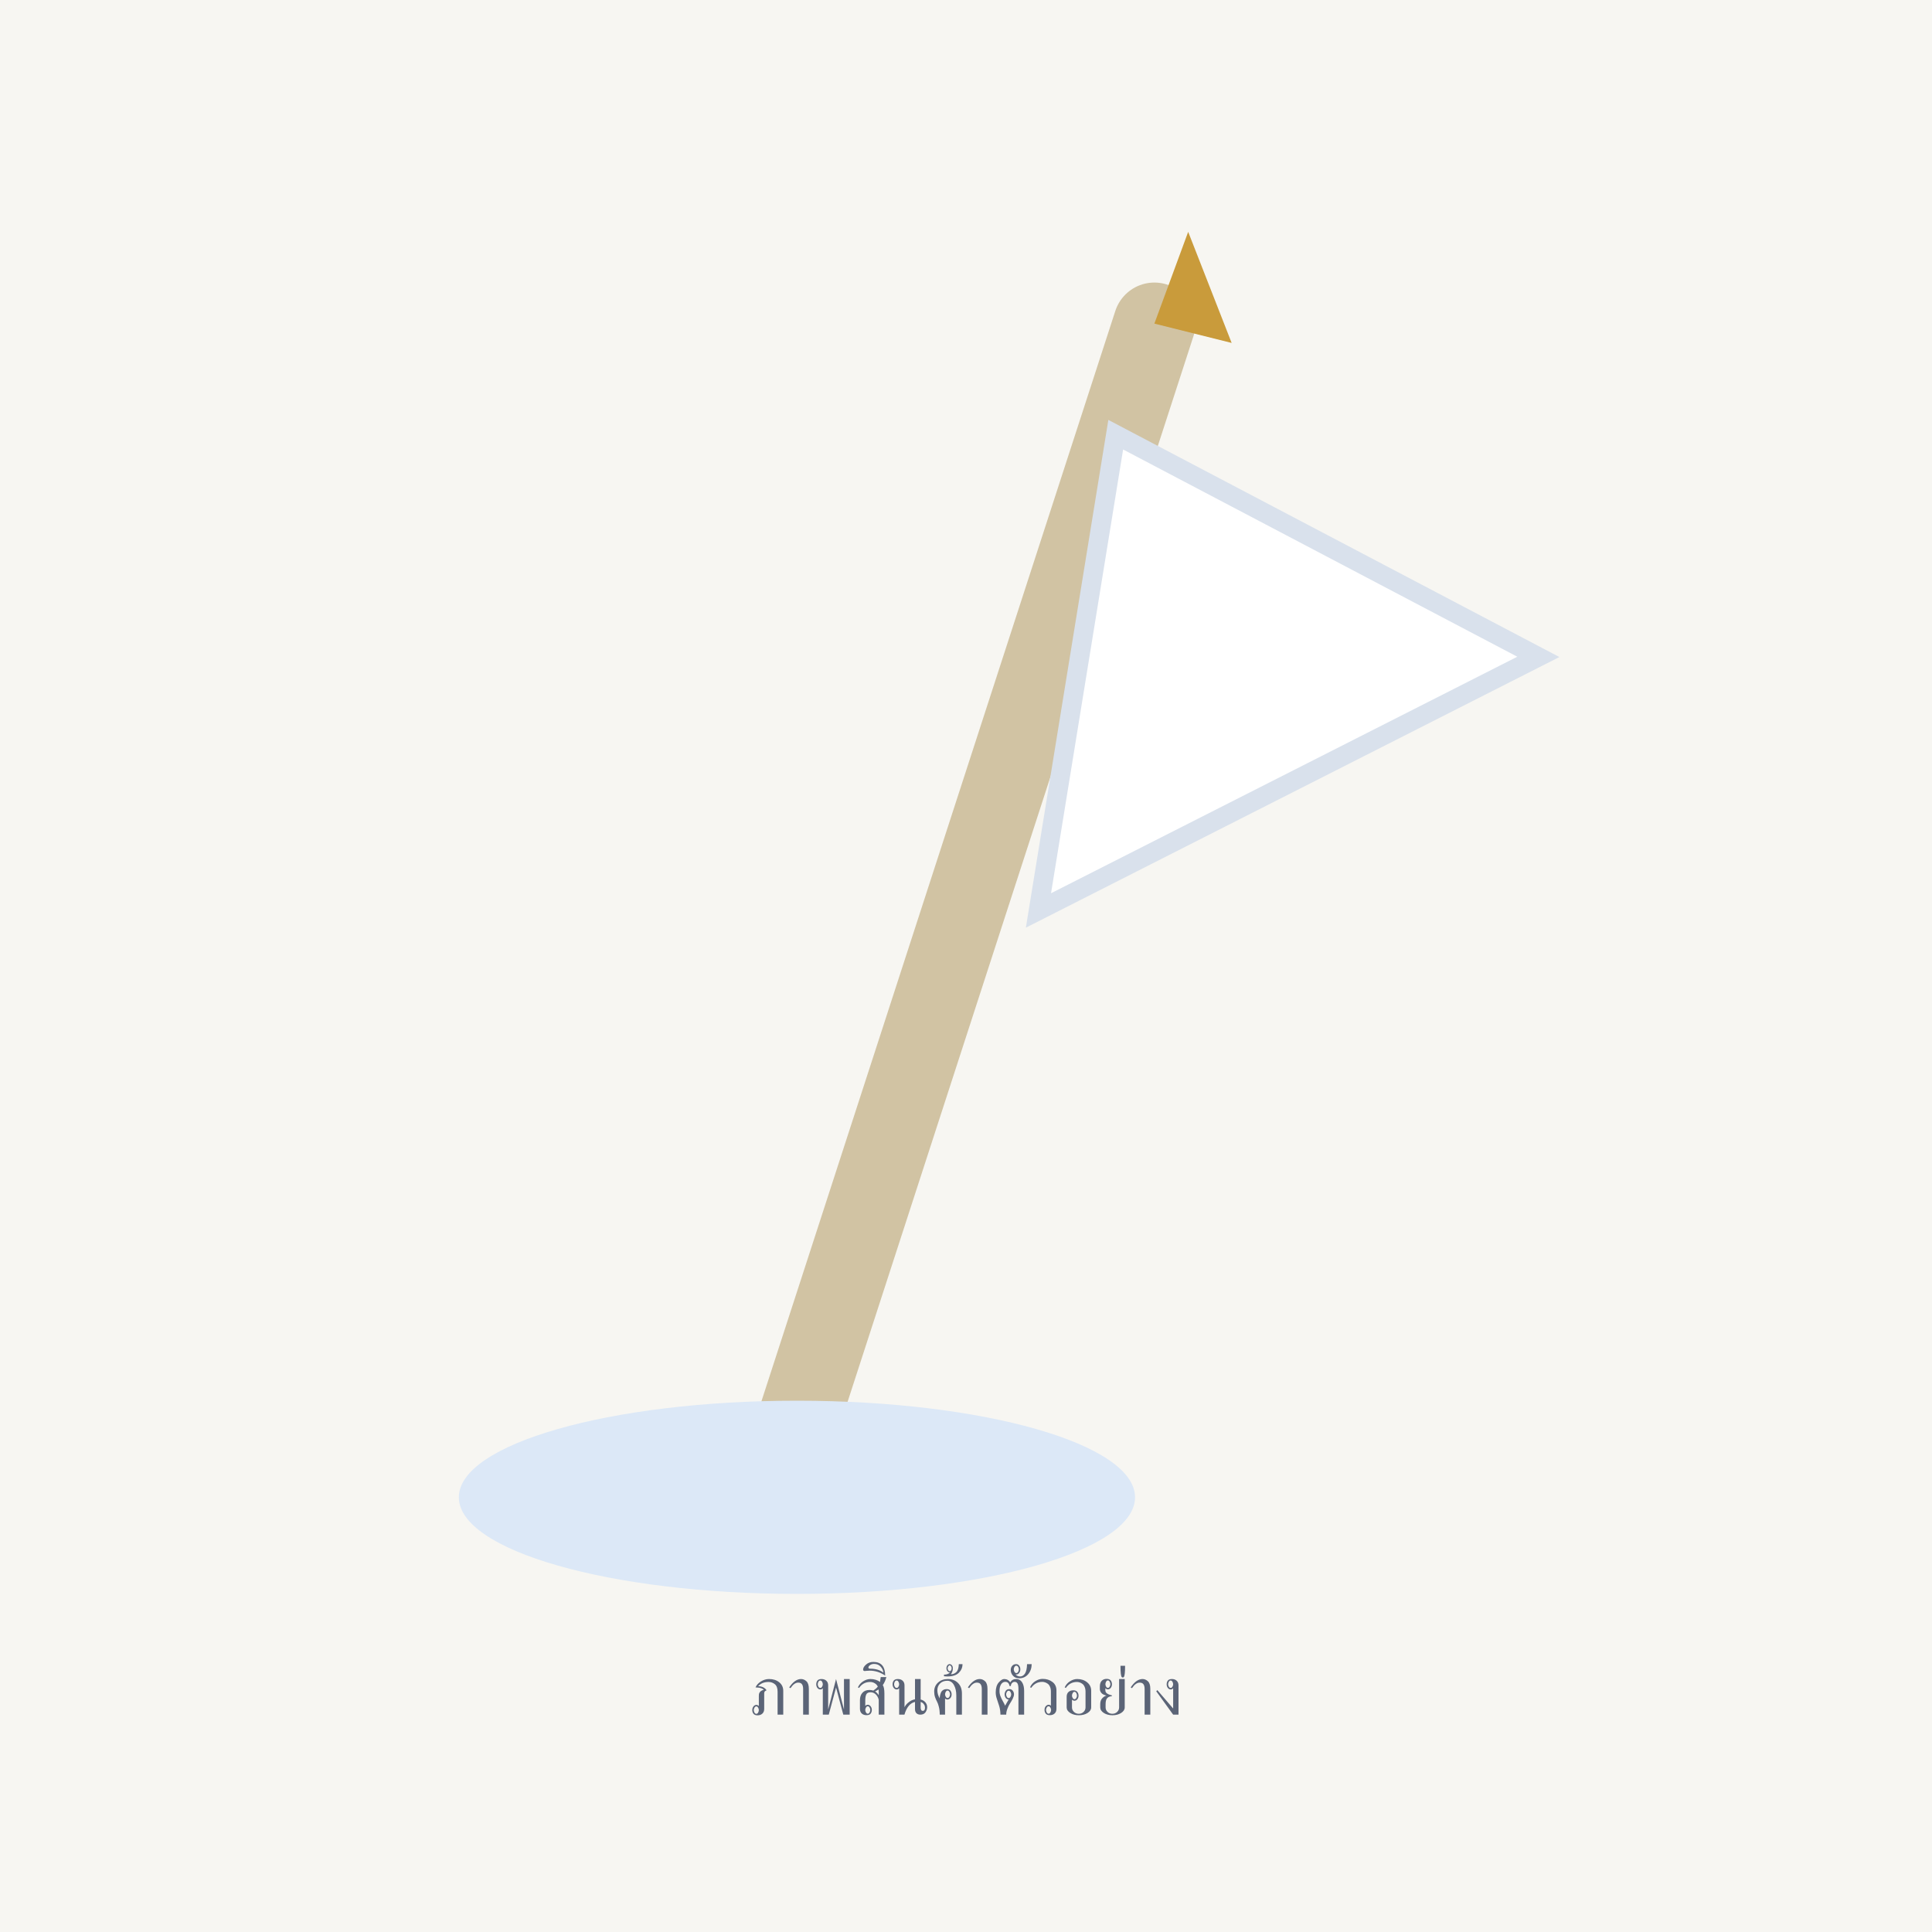
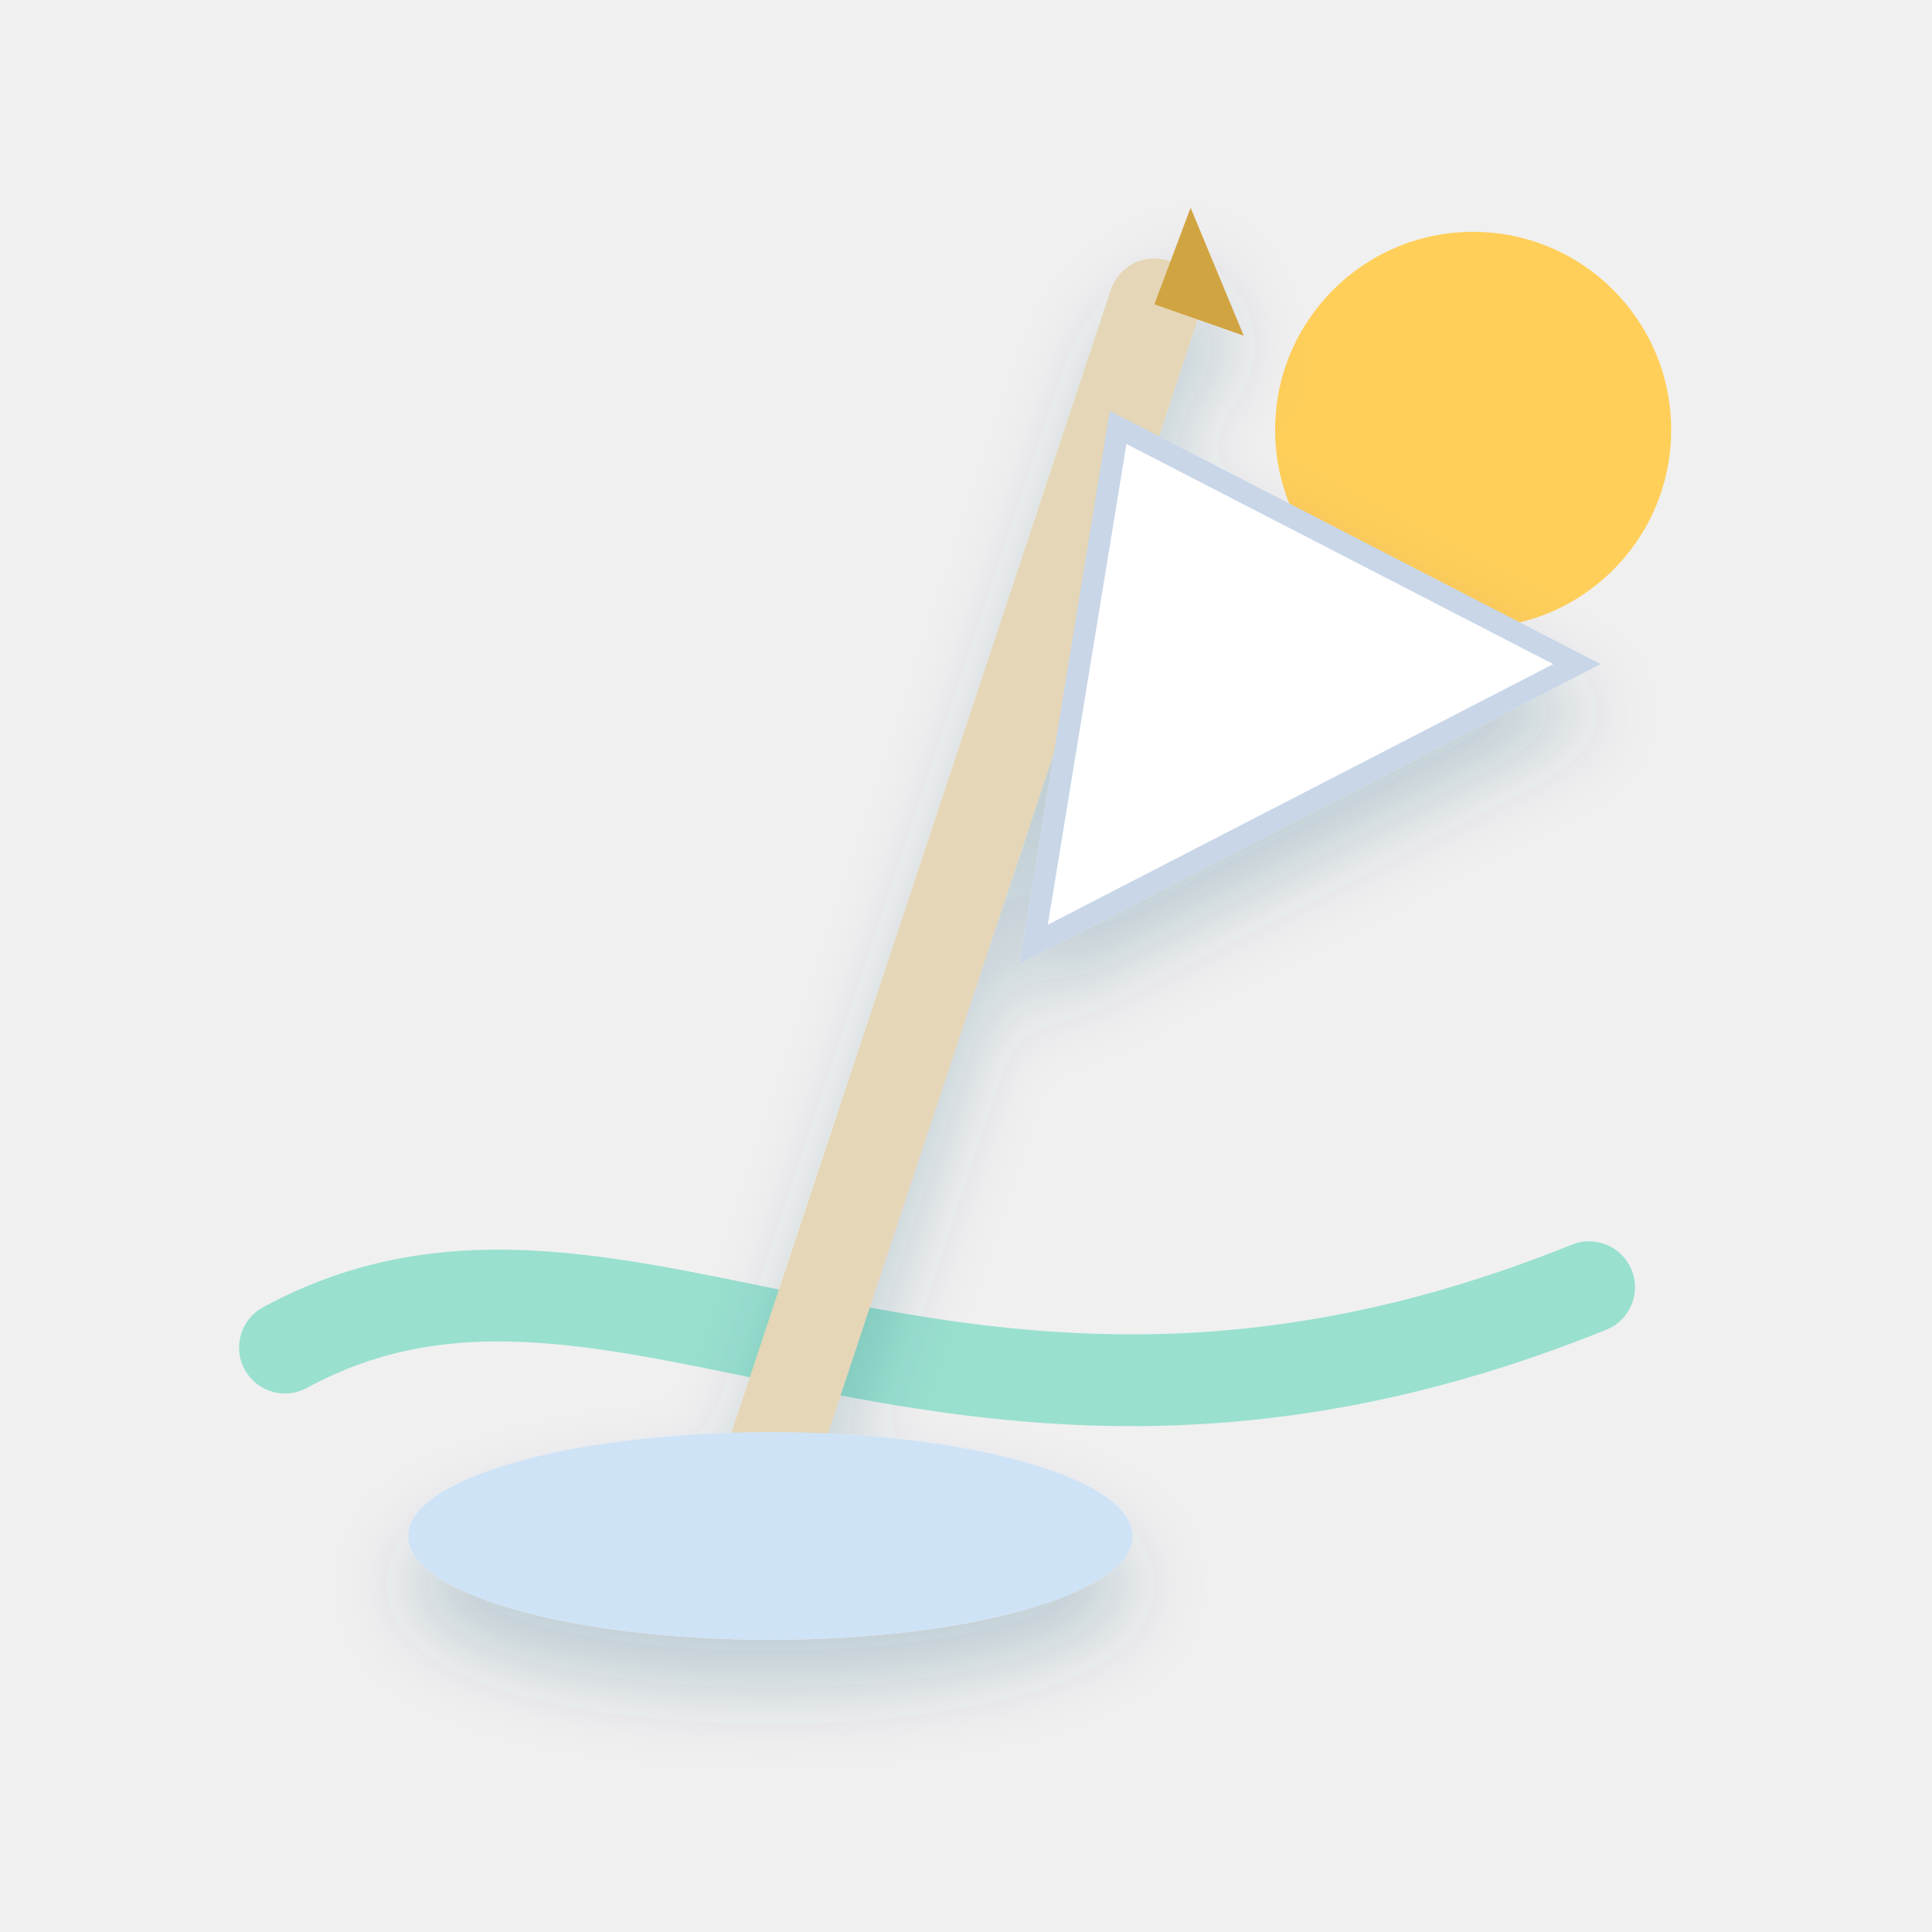
<svg xmlns="http://www.w3.org/2000/svg" viewBox="0 0 800 800">
-   <rect width="800" height="800" fill="#f7f6f2" />
-   <path d="M330 590 478 134" stroke="#d1c3a3" stroke-width="34" stroke-linecap="round" />
-   <path d="M478 134 492 96 510 142Z" fill="#c99b3b" />
-   <path d="m462 180 175 92-207 105Z" fill="#fff" stroke="#d9e1ec" stroke-width="8" />
-   <ellipse cx="330" cy="620" rx="140" ry="40" fill="#dce8f7" />
-   <text x="400" y="710" text-anchor="middle" font-family="Tahoma,sans-serif" font-size="28" fill="#5b6477">ภาพสินค้าตัวอย่าง</text>
+   <defs>
+     <filter id="s">
+       <feDropShadow dx="0" dy="20" stdDeviation="16" flood-color="#15436b" flood-opacity=".2" />
+     </filter>
+   </defs>
+   <circle cx="610" cy="178" r="82" fill="#ffcf5a" />
+   <path d="M118 558c140-76 275 82 540-25" fill="none" stroke="#73d9c0" stroke-width="38" stroke-linecap="round" opacity=".7" />
+   <g filter="url(#s)">
+     <path d="M318 608 478 126" stroke="#e4d6b7" stroke-width="38" stroke-linecap="round" />
+     <path d="M478 126 493 86 515 139Z" fill="#d1a442" />
+     <path d="m463 177 190 98-225 116Z" fill="#fff" stroke="#c8d6e8" stroke-width="9" />
+     <ellipse cx="319" cy="636" rx="150" ry="43" fill="#cfe3f7" />
+   </g>
</svg>
